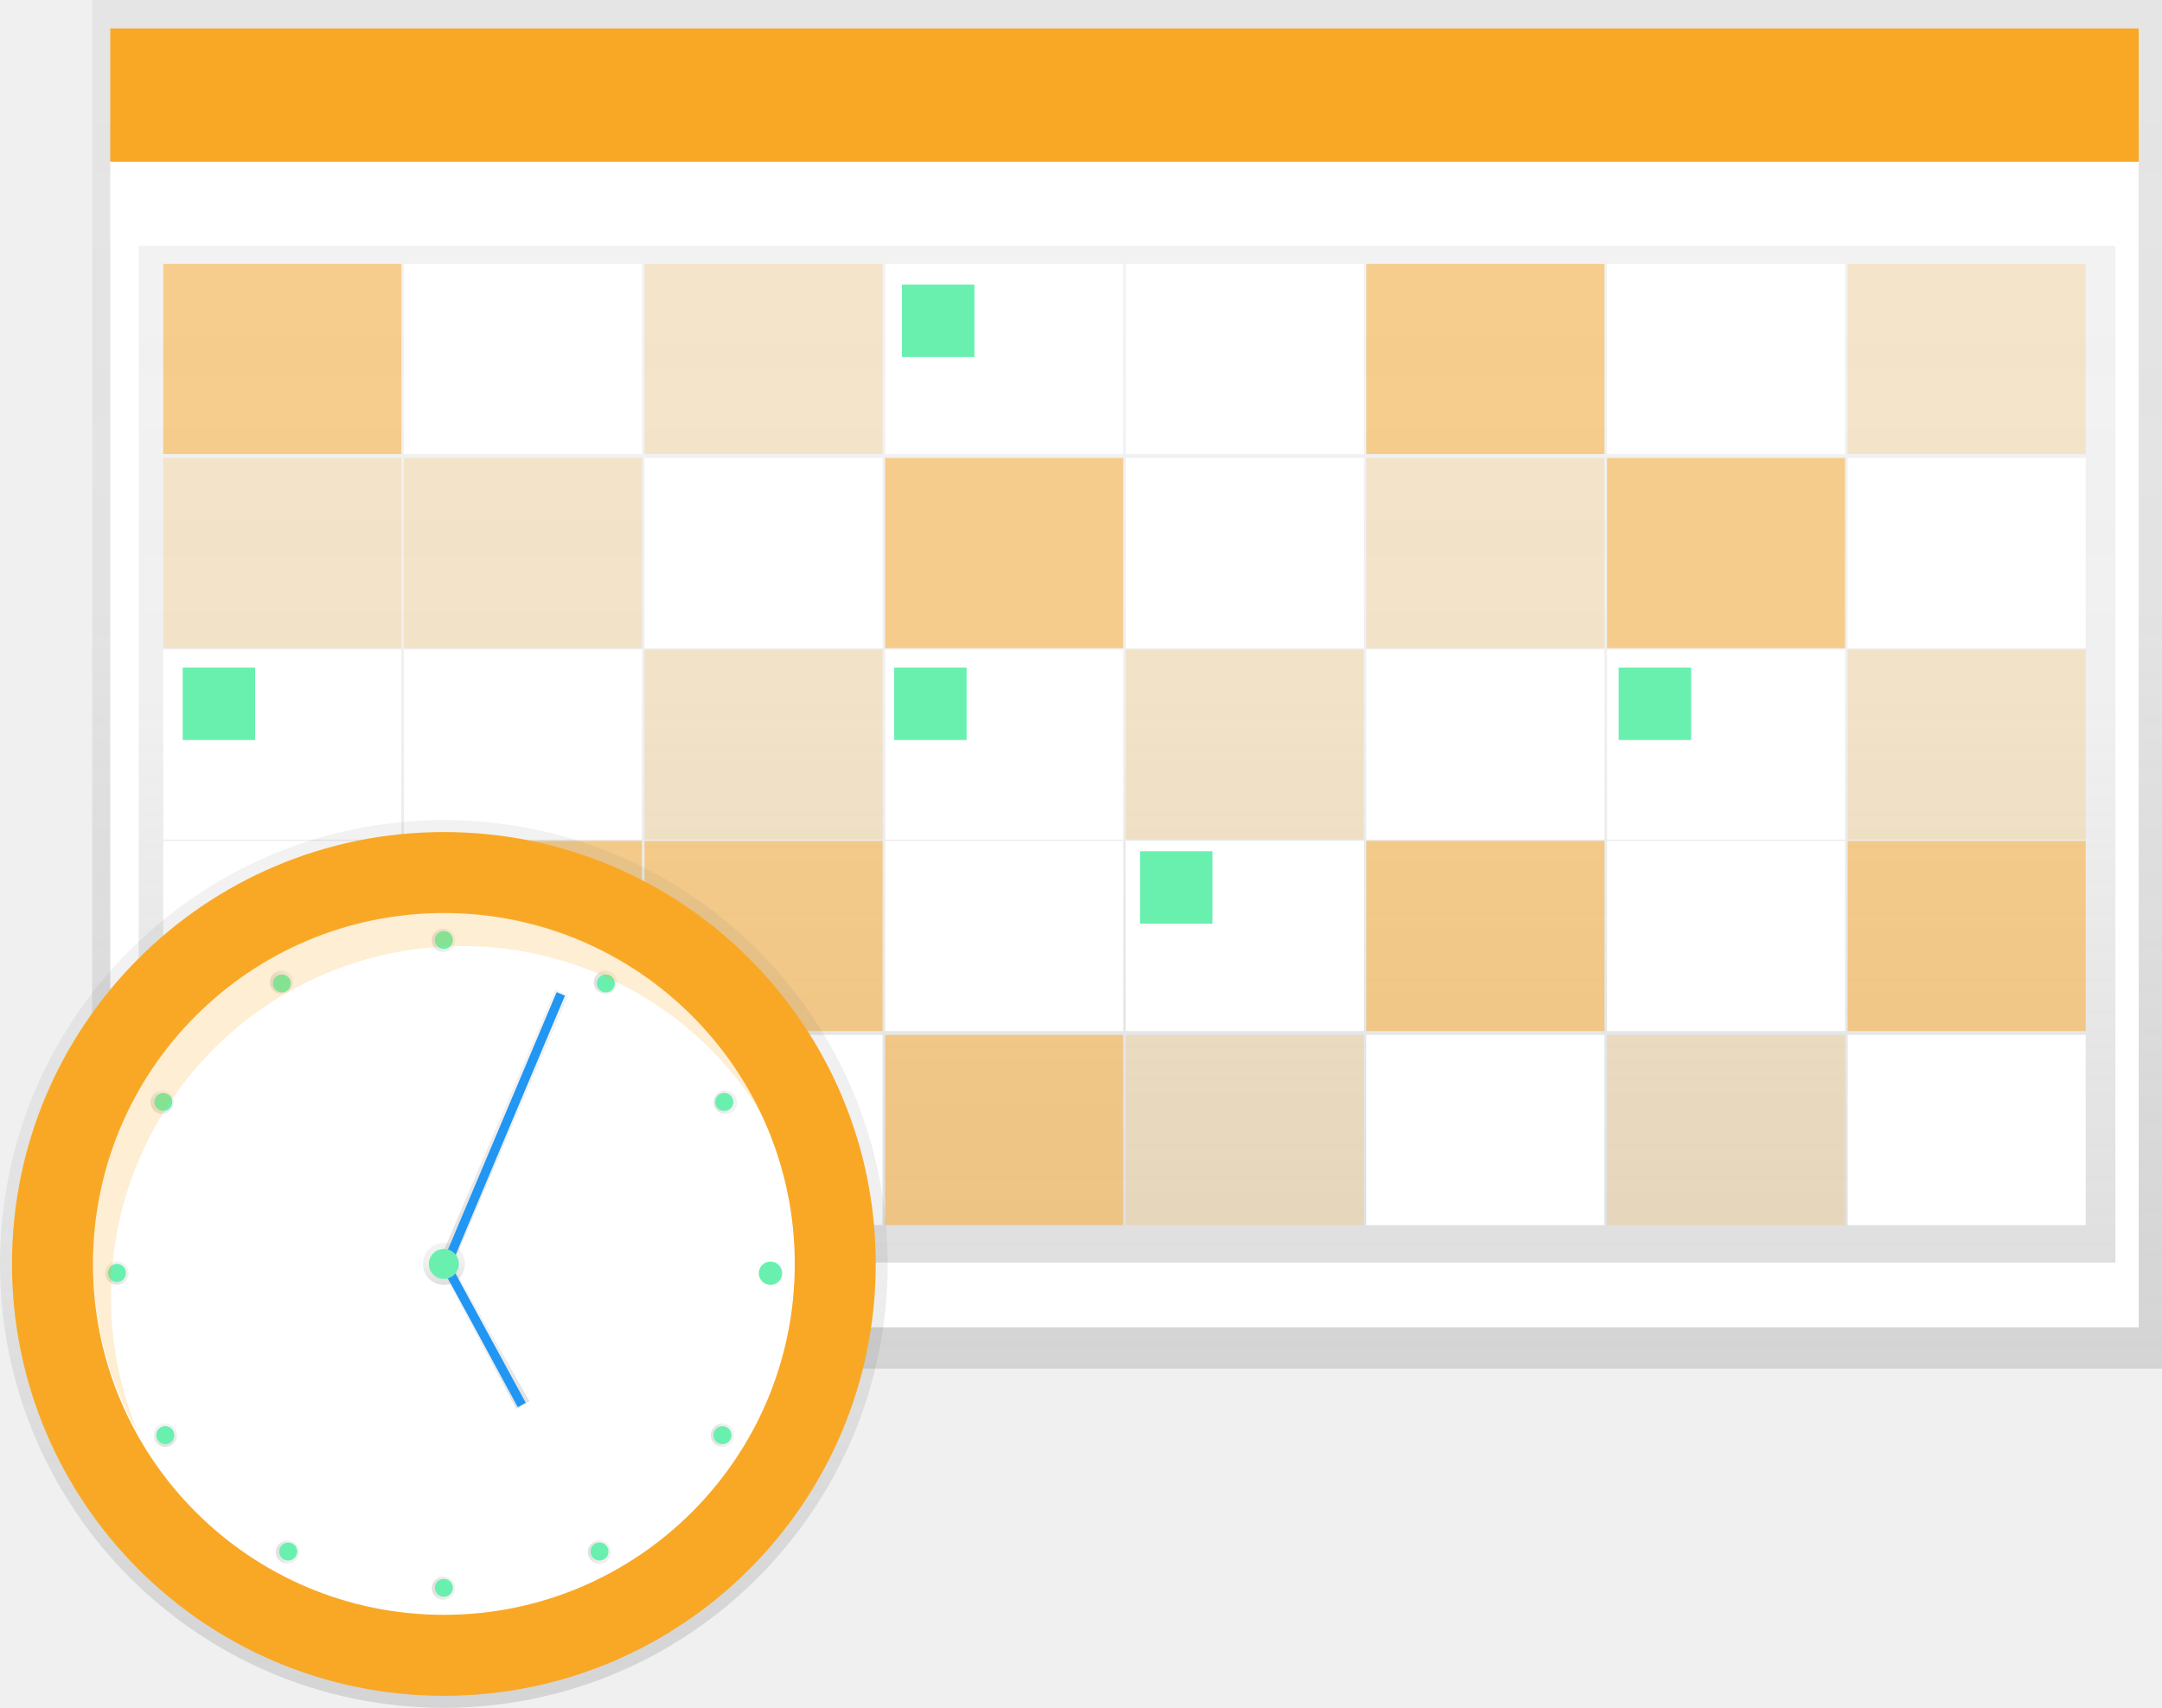
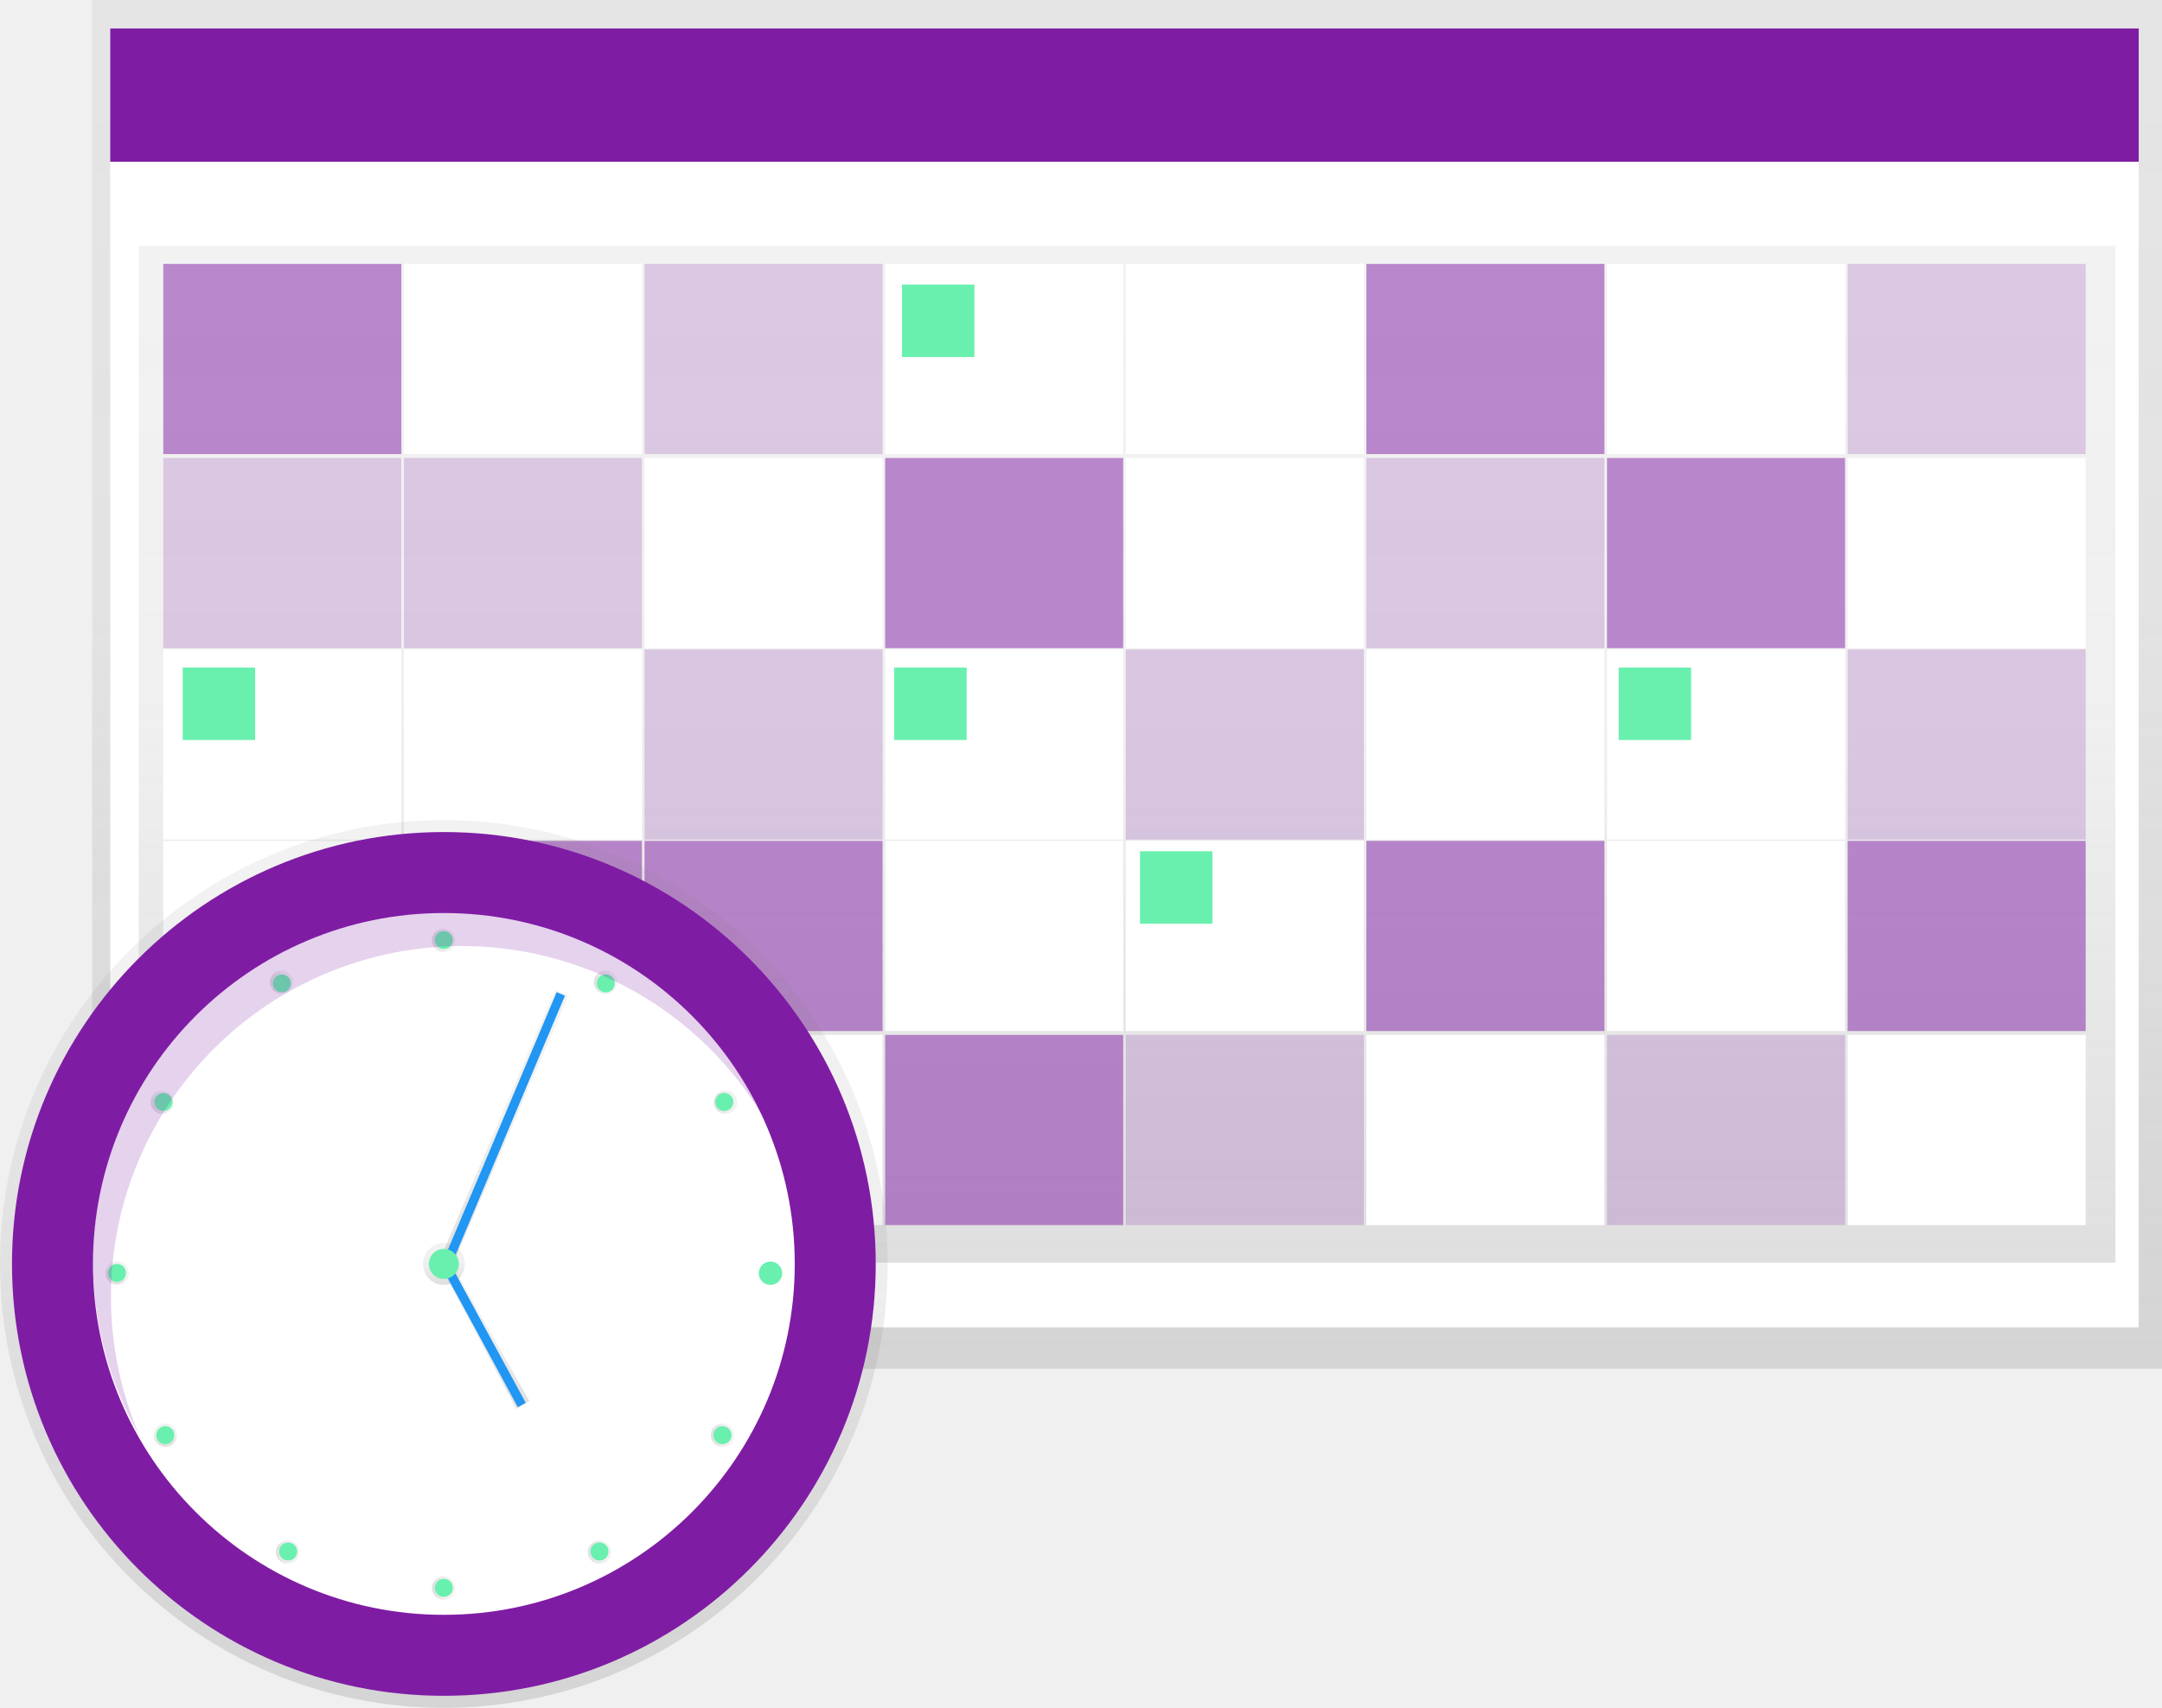
<svg xmlns="http://www.w3.org/2000/svg" xmlns:xlink="http://www.w3.org/1999/xlink" id="3cd38589-f6b5-4ced-9f2c-9a4b79f01fae" data-name="Layer 1" width="835.61" height="660.05" viewBox="0 0 835.61 660.05">
  <defs>
    <linearGradient id="459c4fc8-d836-433f-a197-0a2a91cd58e2" x1="435.61" y1="529" x2="435.61" gradientUnits="userSpaceOnUse">
      <stop offset="0" stop-color="gray" stop-opacity="0.25" />
      <stop offset="0.54" stop-color="gray" stop-opacity="0.12" />
      <stop offset="1" stop-color="gray" stop-opacity="0.1" />
    </linearGradient>
    <linearGradient id="342ea0e6-6062-49b7-bc20-c734cb7a73a4" x1="435.61" y1="488" x2="435.61" y2="95" xlink:href="#459c4fc8-d836-433f-a197-0a2a91cd58e2" />
    <linearGradient id="763d00b7-5a07-4818-8ebb-d18341e18e84" x1="171.55" y1="660.05" x2="171.55" y2="316.95" xlink:href="#459c4fc8-d836-433f-a197-0a2a91cd58e2" />
    <linearGradient id="92069d5c-e5f8-43fe-b38d-e54af900eab7" x1="171.55" y1="496.61" x2="171.55" y2="480.38" xlink:href="#459c4fc8-d836-433f-a197-0a2a91cd58e2" />
    <linearGradient id="cc2cb1f8-9965-47fb-9589-218376181648" x1="194.61" y1="489.5" x2="194.61" y2="382.5" xlink:href="#459c4fc8-d836-433f-a197-0a2a91cd58e2" />
    <linearGradient id="21b9629b-50a9-4ebb-aca6-e4e0185f53fc" x1="187.61" y1="544.5" x2="187.61" y2="488.5" xlink:href="#459c4fc8-d836-433f-a197-0a2a91cd58e2" />
    <linearGradient id="fcd1d80a-fd87-48d8-ac9f-c26a469979c7" x1="509.54" y1="778.88" x2="509.54" y2="769.85" gradientTransform="translate(1170.3 491.9) rotate(120)" xlink:href="#459c4fc8-d836-433f-a197-0a2a91cd58e2" />
    <linearGradient id="103b5314-699c-4416-ba96-f0315aa2be6d" x1="246.07" y1="679.17" x2="246.07" y2="670.14" gradientTransform="translate(370.3 -32.65) rotate(30)" xlink:href="#459c4fc8-d836-433f-a197-0a2a91cd58e2" />
    <linearGradient id="f7eccc56-af47-4388-bae2-3610c4149eb5" x1="364.44" y1="766.03" x2="364.44" y2="756.99" gradientTransform="translate(110.34 -349.73) rotate(30)" xlink:href="#459c4fc8-d836-433f-a197-0a2a91cd58e2" />
    <linearGradient id="bcd8726a-d7c5-49b1-9a44-0b3978539435" x1="643.63" y1="719.48" x2="643.63" y2="710.44" gradientTransform="translate(1232.03 299.71) rotate(120)" xlink:href="#459c4fc8-d836-433f-a197-0a2a91cd58e2" />
    <linearGradient id="391a46f9-b208-48d2-be26-d2096ab99e61" x1="627.41" y1="656.89" x2="627.41" y2="647.85" gradientTransform="translate(1232.3 266.24) rotate(120)" xlink:href="#459c4fc8-d836-433f-a197-0a2a91cd58e2" />
    <linearGradient id="83f8f054-eb9c-442d-b51f-167d68b16295" x1="643.63" y1="594.29" x2="643.63" y2="585.26" gradientTransform="translate(1248.8 237.12) rotate(120)" xlink:href="#459c4fc8-d836-433f-a197-0a2a91cd58e2" />
    <linearGradient id="ae1ae34d-eb1b-4711-a510-1c391231e596" x1="690" y1="547.93" x2="690" y2="538.89" gradientTransform="translate(1278.2 220.15) rotate(120)" xlink:href="#459c4fc8-d836-433f-a197-0a2a91cd58e2" />
    <linearGradient id="9891a10d-f6cd-4be8-8439-1a188b457eca" x1="818.66" y1="549.09" x2="818.66" y2="540.05" gradientTransform="translate(1342.37 237.96) rotate(120)" xlink:href="#459c4fc8-d836-433f-a197-0a2a91cd58e2" />
    <linearGradient id="fc0ab291-1c38-49b0-9137-a4534010b0cb" x1="863.87" y1="596.61" x2="863.87" y2="587.58" gradientTransform="translate(1358.61 267.78) rotate(120)" xlink:href="#459c4fc8-d836-433f-a197-0a2a91cd58e2" />
    <linearGradient id="28dee737-f47b-4c6f-813e-2c0be0b581eb" x1="877.78" y1="656.89" x2="877.78" y2="647.85" gradientTransform="translate(1357.49 299.78) rotate(120)" xlink:href="#459c4fc8-d836-433f-a197-0a2a91cd58e2" />
    <linearGradient id="228de15d-ea7a-43bb-9b48-ae33db5c4fe2" x1="863.87" y1="717.16" x2="863.87" y2="708.13" gradientTransform="translate(1342.46 328.06) rotate(120)" xlink:href="#459c4fc8-d836-433f-a197-0a2a91cd58e2" />
  </defs>
  <rect x="35.61" width="800" height="529" fill="url(#459c4fc8-d836-433f-a197-0a2a91cd58e2)" />
  <rect x="42.61" y="62.5" width="784" height="450.5" fill="#fff" />
-   <rect x="42.61" y="11" width="784" height="51.5" fill="#f9a826" />
+   <rect x="42.61" y="11" width="784" height="51.5" fill="#7f1ca4" />
  <rect x="53.61" y="95" width="764" height="393" fill="url(#342ea0e6-6062-49b7-bc20-c734cb7a73a4)" />
-   <rect x="63.11" y="102" width="92" height="73.5" fill="#f9a826" opacity="0.5" />
+   <rect x="63.11" y="102" width="92" height="73.5" fill="#7f1ca4" opacity="0.5" />
  <rect x="156.11" y="102" width="92" height="73.5" fill="#fff" />
-   <rect x="249.11" y="102" width="92" height="73.5" fill="#f9a826" opacity="0.2" />
+   <rect x="249.11" y="102" width="92" height="73.5" fill="#7f1ca4" opacity="0.2" />
  <rect x="342.11" y="102" width="92" height="73.5" fill="#fff" />
  <rect x="435.11" y="102" width="92" height="73.5" fill="#fff" />
-   <rect x="528.11" y="102" width="92" height="73.5" fill="#f9a826" opacity="0.5" />
+   <rect x="528.11" y="102" width="92" height="73.5" fill="#7f1ca4" opacity="0.5" />
  <rect x="621.11" y="102" width="92" height="73.5" fill="#fff" />
-   <rect x="714.11" y="102" width="92" height="73.5" fill="#f9a826" opacity="0.2" />
-   <rect x="63.11" y="177" width="92" height="73.5" fill="#f9a826" opacity="0.2" />
-   <rect x="156.11" y="177" width="92" height="73.5" fill="#f9a826" opacity="0.2" />
+   <rect x="714.11" y="102" width="92" height="73.5" fill="#7f1ca4" opacity="0.2" />
+   <rect x="63.11" y="177" width="92" height="73.5" fill="#7f1ca4" opacity="0.2" />
+   <rect x="156.11" y="177" width="92" height="73.5" fill="#7f1ca4" opacity="0.2" />
  <rect x="249.11" y="177" width="92" height="73.5" fill="#fff" />
-   <rect x="342.11" y="177" width="92" height="73.5" fill="#f9a826" opacity="0.5" />
+   <rect x="342.11" y="177" width="92" height="73.5" fill="#7f1ca4" opacity="0.5" />
  <rect x="435.11" y="177" width="92" height="73.5" fill="#fff" />
-   <rect x="528.11" y="177" width="92" height="73.5" fill="#f9a826" opacity="0.2" />
-   <rect x="621.11" y="177" width="92" height="73.5" fill="#f9a826" opacity="0.5" />
+   <rect x="528.11" y="177" width="92" height="73.5" fill="#7f1ca4" opacity="0.2" />
+   <rect x="621.11" y="177" width="92" height="73.5" fill="#7f1ca4" opacity="0.5" />
  <rect x="714.11" y="177" width="92" height="73.5" fill="#fff" />
  <rect x="63.11" y="251" width="92" height="73.5" fill="#fff" />
  <rect x="156.11" y="251" width="92" height="73.5" fill="#fff" />
-   <rect x="249.11" y="251" width="92" height="73.5" fill="#f9a826" opacity="0.2" />
+   <rect x="249.11" y="251" width="92" height="73.5" fill="#7f1ca4" opacity="0.2" />
  <rect x="342.11" y="251" width="92" height="73.5" fill="#fff" />
-   <rect x="435.11" y="251" width="92" height="73.5" fill="#f9a826" opacity="0.2" />
+   <rect x="435.11" y="251" width="92" height="73.5" fill="#7f1ca4" opacity="0.2" />
  <rect x="528.11" y="251" width="92" height="73.5" fill="#fff" />
  <rect x="621.11" y="251" width="92" height="73.5" fill="#fff" />
-   <rect x="714.11" y="251" width="92" height="73.5" fill="#f9a826" opacity="0.2" />
+   <rect x="714.11" y="251" width="92" height="73.5" fill="#7f1ca4" opacity="0.2" />
  <rect x="63.11" y="325" width="92" height="73.5" fill="#fff" />
-   <rect x="156.11" y="325" width="92" height="73.5" fill="#f9a826" opacity="0.5" />
-   <rect x="249.11" y="325" width="92" height="73.5" fill="#f9a826" opacity="0.5" />
+   <rect x="156.11" y="325" width="92" height="73.5" fill="#7f1ca4" opacity="0.5" />
+   <rect x="249.11" y="325" width="92" height="73.5" fill="#7f1ca4" opacity="0.5" />
  <rect x="342.11" y="325" width="92" height="73.5" fill="#fff" />
  <rect x="435.11" y="325" width="92" height="73.5" fill="#fff" />
-   <rect x="528.11" y="325" width="92" height="73.5" fill="#f9a826" opacity="0.5" />
+   <rect x="528.11" y="325" width="92" height="73.5" fill="#7f1ca4" opacity="0.5" />
  <rect x="621.11" y="325" width="92" height="73.5" fill="#fff" />
-   <rect x="714.11" y="325" width="92" height="73.5" fill="#f9a826" opacity="0.5" />
-   <rect x="63.11" y="400" width="92" height="73.5" fill="#f9a826" opacity="0.5" />
-   <rect x="156.11" y="400" width="92" height="73.5" fill="#f9a826" opacity="0.2" />
+   <rect x="714.11" y="325" width="92" height="73.5" fill="#7f1ca4" opacity="0.5" />
+   <rect x="63.11" y="400" width="92" height="73.5" fill="#7f1ca4" opacity="0.5" />
+   <rect x="156.11" y="400" width="92" height="73.5" fill="#7f1ca4" opacity="0.2" />
  <rect x="249.11" y="400" width="92" height="73.5" fill="#fff" />
-   <rect x="342.11" y="400" width="92" height="73.5" fill="#f9a826" opacity="0.5" />
-   <rect x="435.11" y="400" width="92" height="73.5" fill="#f9a826" opacity="0.2" />
+   <rect x="342.11" y="400" width="92" height="73.5" fill="#7f1ca4" opacity="0.5" />
+   <rect x="435.11" y="400" width="92" height="73.5" fill="#7f1ca4" opacity="0.2" />
  <rect x="528.11" y="400" width="92" height="73.5" fill="#fff" />
-   <rect x="621.11" y="400" width="92" height="73.5" fill="#f9a826" opacity="0.2" />
+   <rect x="621.11" y="400" width="92" height="73.5" fill="#7f1ca4" opacity="0.2" />
  <rect x="714.11" y="400" width="92" height="73.5" fill="#fff" />
  <rect x="70.61" y="258" width="28" height="28" fill="#69f0ae" />
  <rect x="348.61" y="110" width="28" height="28" fill="#69f0ae" />
  <rect x="345.61" y="258" width="28" height="28" fill="#69f0ae" />
  <rect x="440.61" y="329" width="28" height="28" fill="#69f0ae" />
  <rect x="625.61" y="258" width="28" height="28" fill="#69f0ae" />
  <circle cx="171.55" cy="488.5" r="171.55" fill="url(#763d00b7-5a07-4818-8ebb-d18341e18e84)" />
-   <circle cx="171.55" cy="488.5" r="166.92" fill="#f9a826" />
+   <circle cx="171.55" cy="488.5" r="166.92" fill="#7f1ca4" />
  <circle cx="171.55" cy="488.5" r="135.62" fill="#fff" />
  <circle cx="171.55" cy="488.5" r="8.11" fill="url(#92069d5c-e5f8-43fe-b38d-e54af900eab7)" />
-   <line x1="216.76" y1="384.18" x2="172.71" y2="488.5" fill="#f9a826" />
+   <line x1="216.76" y1="384.18" x2="172.71" y2="488.5" fill="#7f1ca4" />
  <polygon points="174.61 489.5 169.61 487.82 214.61 382.5 219.61 384.85 174.61 489.5" fill="url(#cc2cb1f8-9965-47fb-9589-218376181648)" />
  <rect x="320.31" y="554.57" width="113.24" height="3.48" transform="translate(-464.39 567.17) rotate(-67.11)" fill="#2196f3" />
-   <line x1="172.71" y1="489.66" x2="201.69" y2="542.98" fill="#f9a826" />
+   <line x1="172.71" y1="489.66" x2="201.69" y2="542.98" fill="#7f1ca4" />
  <polygon points="199.61 544.5 170.61 490.5 174.61 488.5 204.61 541.5 199.61 544.5" fill="url(#21b9629b-50a9-4ebb-aca6-e4e0185f53fc)" />
  <rect x="367.66" y="605.95" width="3.48" height="60.69" transform="translate(-441.2 133.65) rotate(-28.52)" fill="#2196f3" />
-   <circle cx="297.9" cy="491.98" r="3.48" fill="#f9a826" />
+   <circle cx="297.9" cy="491.98" r="3.48" fill="#7f1ca4" />
  <circle cx="244.91" cy="545.99" r="4.52" transform="translate(-532.58 365.12) rotate(-60)" fill="url(#fcd1d80a-fd87-48d8-ac9f-c26a469979c7)" />
  <circle cx="246.07" cy="674.66" r="4.52" transform="translate(-486.56 93.44) rotate(-30)" fill="url(#103b5314-699c-4416-ba96-f0315aa2be6d)" />
  <circle cx="45.21" cy="491.98" r="4.52" fill="url(#f7eccc56-af47-4388-bae2-3610c4149eb5)" />
  <circle cx="291.04" cy="499.63" r="4.52" transform="translate(-393.02 92.48) rotate(-30)" fill="url(#bcd8726a-d7c5-49b1-9a44-0b3978539435)" />
  <circle cx="353.63" cy="483.41" r="4.52" transform="translate(-376.52 121.6) rotate(-30)" fill="url(#391a46f9-b208-48d2-be26-d2096ab99e61)" />
  <circle cx="416.23" cy="499.63" r="4.52" transform="translate(-376.25 155.08) rotate(-30)" fill="url(#83f8f054-eb9c-442d-b51f-167d68b16295)" />
  <circle cx="462.59" cy="546" r="4.52" transform="translate(-393.22 184.47) rotate(-30)" fill="url(#ae1ae34d-eb1b-4711-a510-1c391231e596)" />
  <circle cx="461.43" cy="674.66" r="4.52" transform="translate(-457.7 201.13) rotate(-30)" fill="url(#9891a10d-f6cd-4be8-8439-1a188b457eca)" />
  <circle cx="413.91" cy="719.87" r="4.52" transform="translate(-486.68 183.42) rotate(-30)" fill="url(#fc0ab291-1c38-49b0-9137-a4534010b0cb)" />
  <circle cx="353.63" cy="733.78" r="4.52" transform="translate(-501.71 155.15) rotate(-30)" fill="url(#28dee737-f47b-4c6f-813e-2c0be0b581eb)" />
  <circle cx="293.36" cy="719.87" r="4.52" transform="translate(-502.83 123.15) rotate(-30)" fill="url(#228de15d-ea7a-43bb-9b48-ae33db5c4fe2)" />
  <circle cx="171.55" cy="363.31" r="3.48" fill="#69f0ae" />
  <circle cx="416.34" cy="500.06" r="3.48" transform="translate(-407.09 490.61) rotate(-60)" fill="#69f0ae" />
  <circle cx="462.16" cy="545.88" r="3.48" transform="translate(-393.22 184.24) rotate(-30)" fill="#69f0ae" />
  <circle cx="461.43" cy="674.66" r="3.48" transform="translate(-535.75 616.96) rotate(-60)" fill="#69f0ae" />
  <circle cx="413.91" cy="719.63" r="3.48" transform="translate(-486.56 183.39) rotate(-30)" fill="#69f0ae" />
  <circle cx="291.15" cy="500.06" r="3.48" transform="translate(-393.22 92.6) rotate(-30)" fill="#69f0ae" />
  <circle cx="245.33" cy="545.88" r="3.48" transform="translate(-532.27 365.43) rotate(-60)" fill="#69f0ae" />
  <circle cx="479.98" cy="612.07" r="4.52" transform="translate(-423.92 202.02) rotate(-30)" fill="#69f0ae" />
  <circle cx="246.07" cy="674.66" r="3.48" transform="translate(-486.56 93.44) rotate(-30)" fill="#69f0ae" />
  <circle cx="293.58" cy="719.63" r="3.48" transform="translate(-658.62 494.09) rotate(-60)" fill="#69f0ae" />
  <circle cx="45.21" cy="491.98" r="3.48" fill="#69f0ae" />
  <circle cx="171.55" cy="613.68" r="3.48" fill="#69f0ae" />
-   <path d="M225.08,621.22a135.64,135.64,0,0,1,253.28-67.48A135.64,135.64,0,1,0,236.08,674.8,135.16,135.16,0,0,1,225.08,621.22Z" transform="translate(-182.19 -119.97)" fill="#f9a826" opacity="0.2" />
+   <path d="M225.08,621.22a135.64,135.64,0,0,1,253.28-67.48A135.64,135.64,0,1,0,236.08,674.8,135.16,135.16,0,0,1,225.08,621.22Z" transform="translate(-182.19 -119.97)" fill="#7f1ca4" opacity="0.2" />
  <circle cx="171.55" cy="488.5" r="5.8" fill="#69f0ae" />
</svg>
